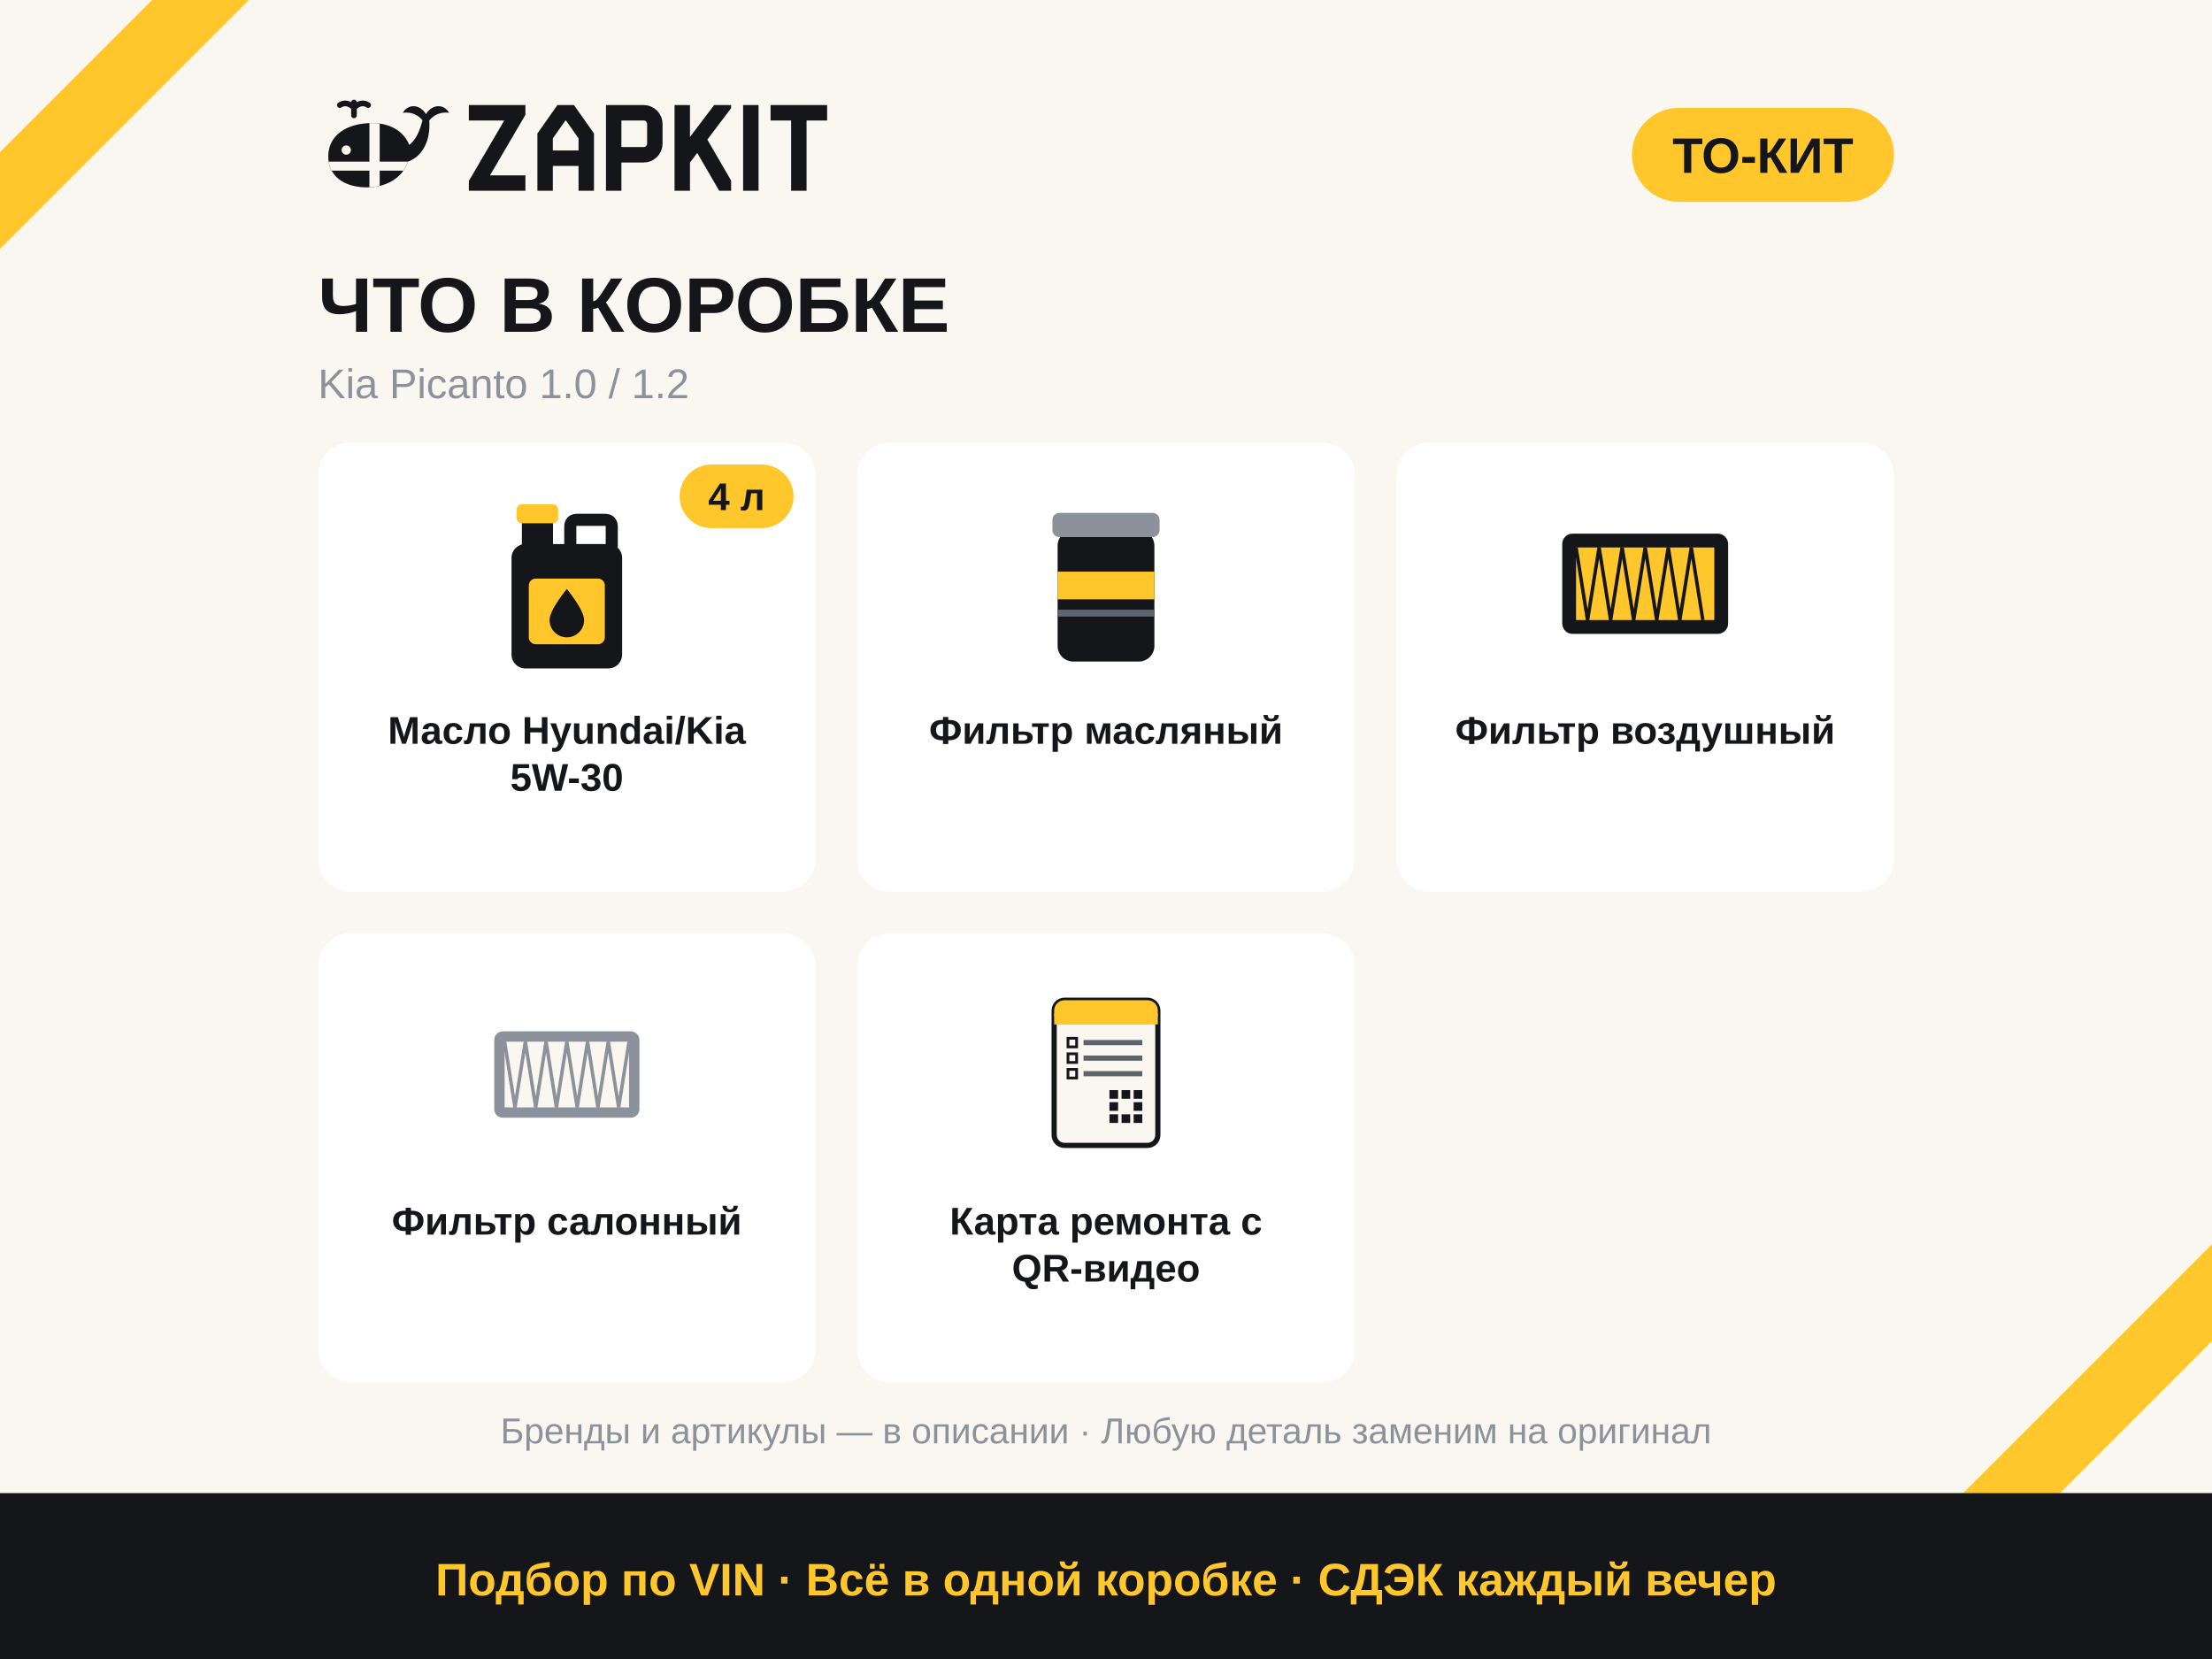
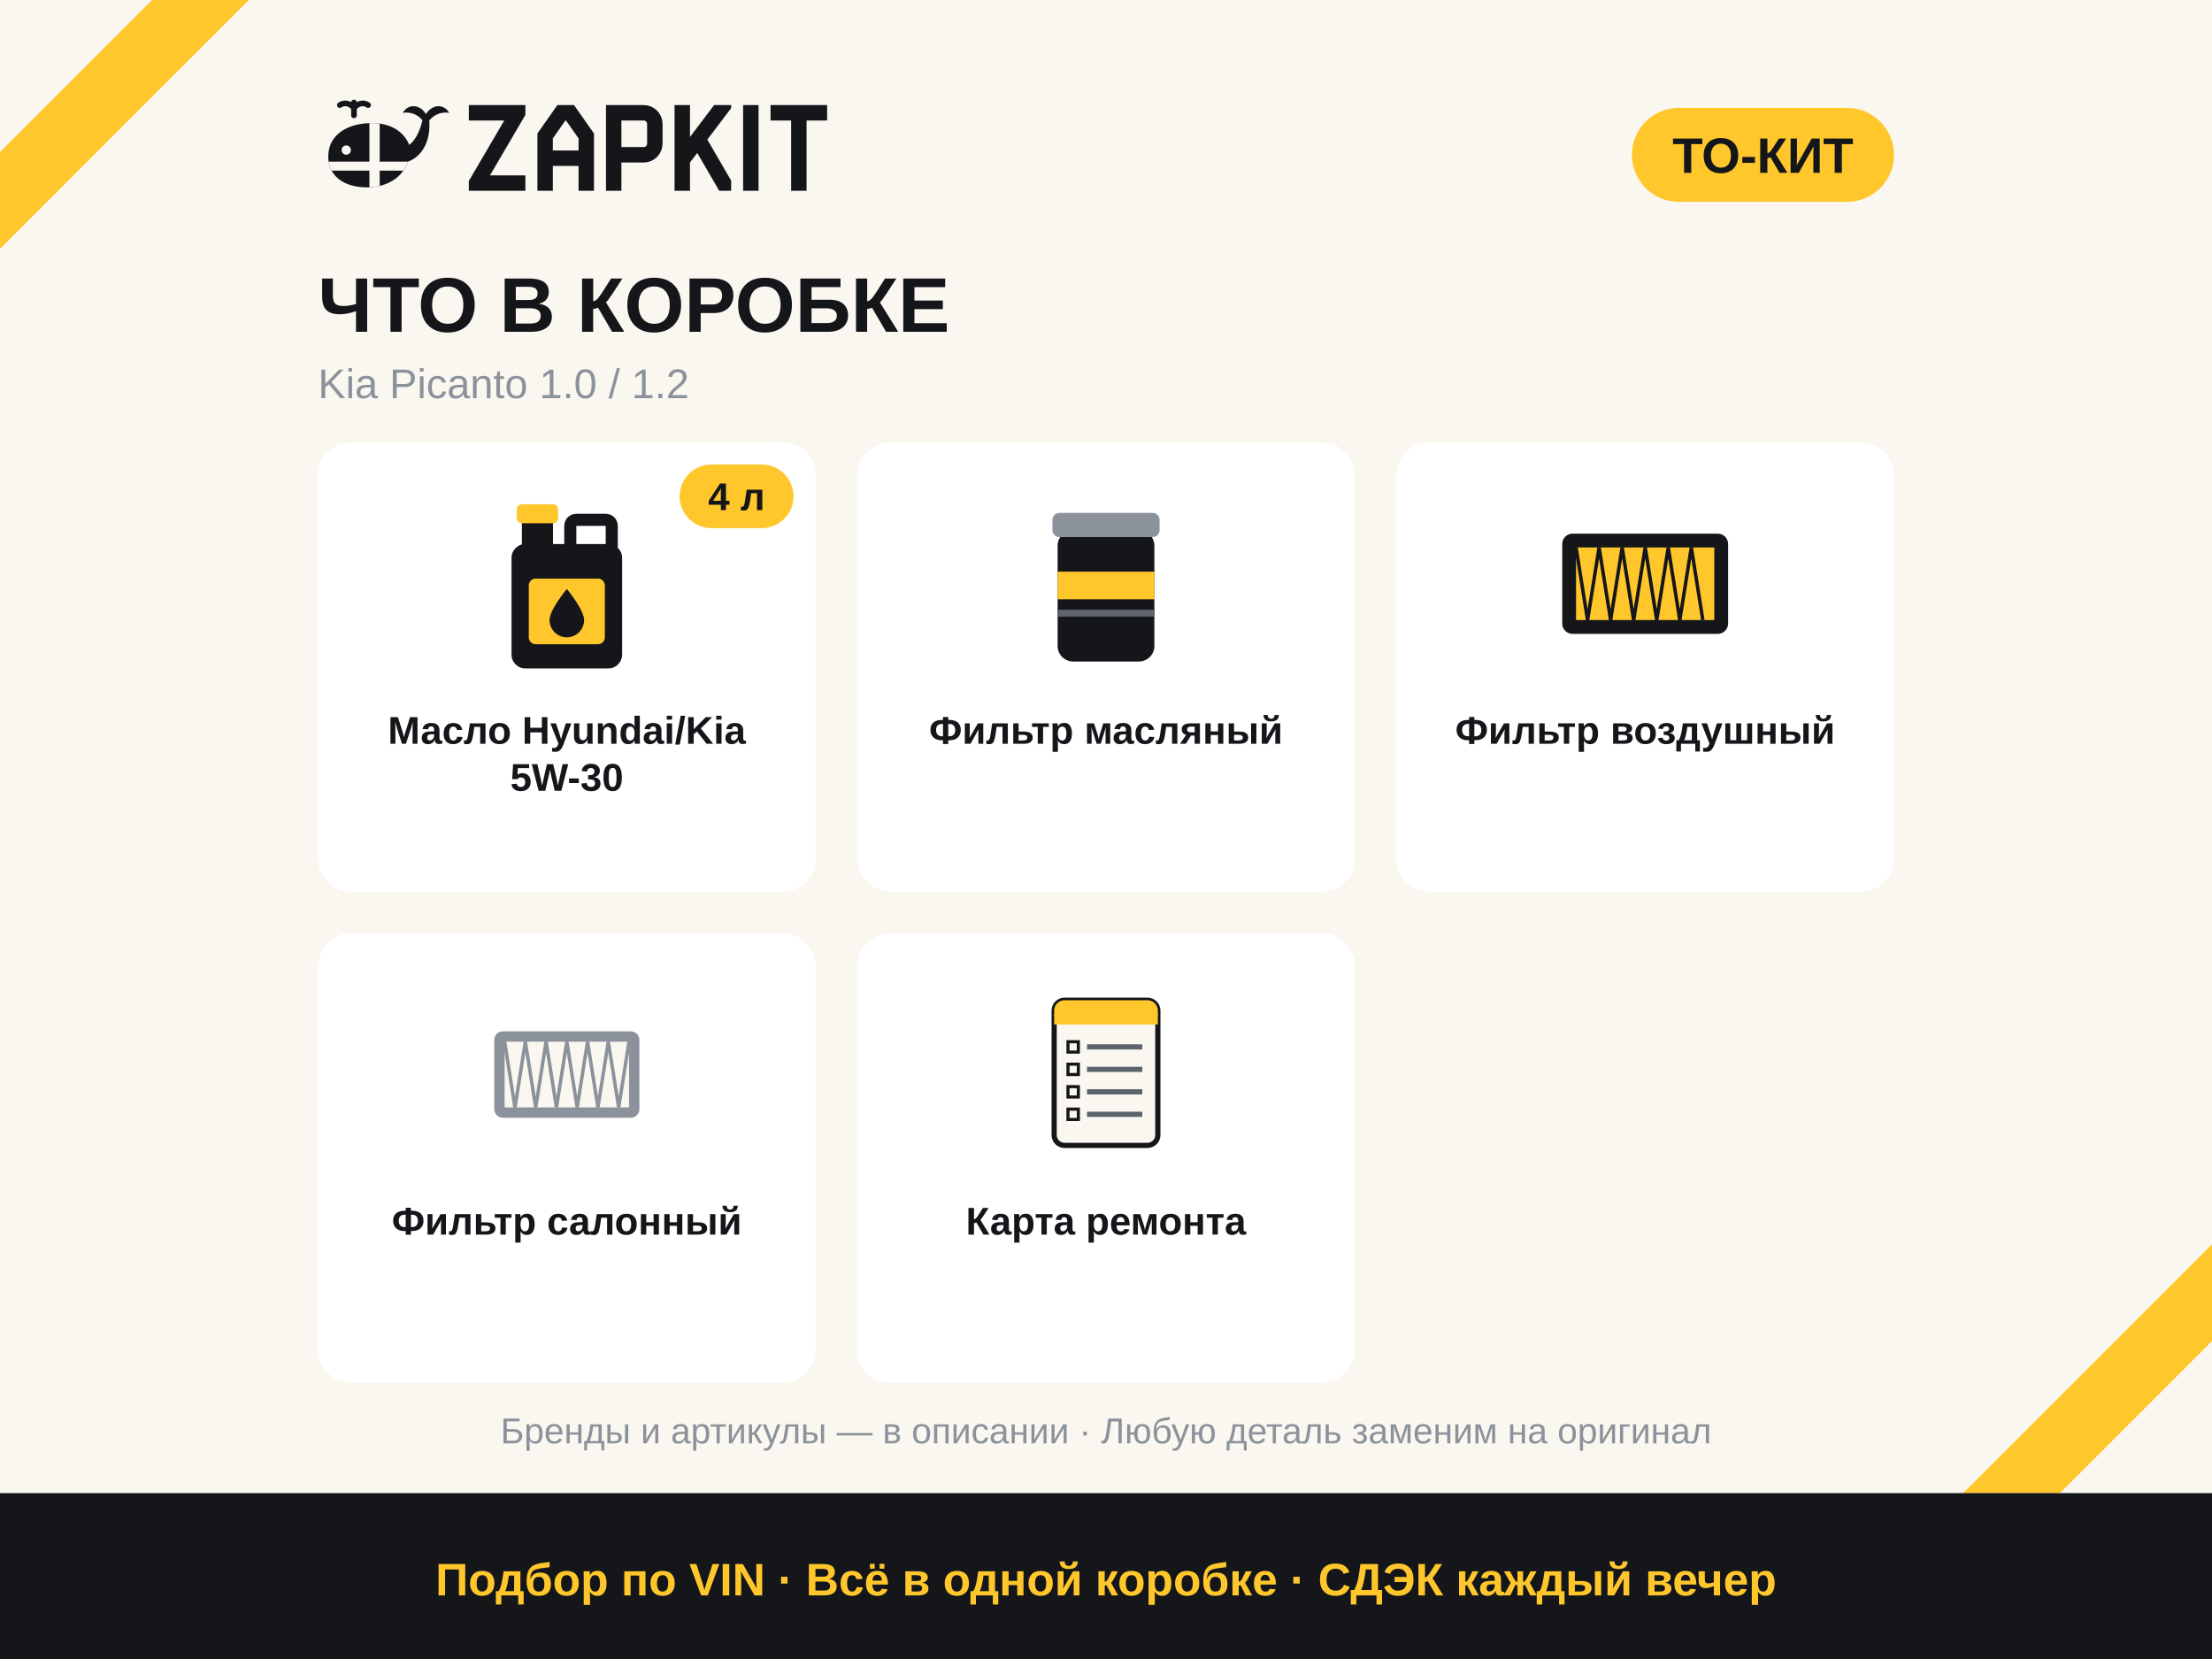
<svg xmlns="http://www.w3.org/2000/svg" viewBox="0 0 1600 1200" width="1600" height="1200" role="img" aria-label="Что в коробке: ТО-КИТ Kia Picanto 1.0 / 1.2">
  <rect width="1600" height="1200" fill="#FAF7F0" />
  <path d="M0,110 L110,0 H180 L0,180 Z" fill="#FFC72C" />
  <path d="M1600,900 L1420,1080 H1490 L1600,970 Z" fill="#FFC72C" />
  <g transform="translate(230 76) scale(0.62)">
    <g transform="translate(0 -30) scale(1.5)">
      <defs>
        <clipPath id="wb-i13h">
          <path d="M8,60 C8,43 23,34 42,34 C57,34 67,41 71,51 C76,47 79,41 81.5,31 L86.5,31 C88,48 81,60 70,64 C66,76 54,84 38,84 C20,84 8,75 8,60 Z" />
        </clipPath>
      </defs>
      <path fill="#14161A" d="M8,60 C8,43 23,34 42,34 C57,34 67,41 71,51 C76,47 79,41 81.5,31 L86.5,31 C88,48 81,60 70,64 C66,76 54,84 38,84 C20,84 8,75 8,60 Z" />
      <path fill="#14161A" d="M84,36 C80,28 73,25 66,26 C70,19 79,19 84,27 C89,19 98,19 102,26 C95,25 88,28 84,36 Z" />
      <g clip-path="url(#wb-i13h)" fill="#FAF7F0">
        <rect x="40" y="30" width="8" height="60" />
        <rect x="0" y="64" width="90" height="7" />
      </g>
      <circle cx="22" cy="55" r="3.6" fill="#FAF7F0" />
      <path d="M28,28 V18 M28,22 C24,18 20,18 17,20 M28,22 C32,18 36,18 39,20" fill="none" stroke="#14161A" stroke-width="4.4" stroke-linecap="round" />
    </g>
    <g transform="translate(176 0)">
      <defs>
        <clipPath id="c66-i13h">
          <rect width="66" height="100" />
        </clipPath>
        <clipPath id="c18-i13h">
          <rect width="18" height="100" />
        </clipPath>
      </defs>
      <g transform="translate(0 0)">
        <path clip-path="url(#c66-i13h)" d="M0,9 H57 L9,91 H66" fill="none" stroke="#14161A" stroke-width="18" stroke-linejoin="miter" stroke-miterlimit="10" />
      </g>
      <g transform="translate(80 0)">
        <path clip-path="url(#c66-i13h)" d="M9,100 V36 L28,9 H38 L57,36 V100 M9,62 H57" fill="none" stroke="#14161A" stroke-width="18" stroke-linejoin="miter" stroke-miterlimit="10" />
      </g>
      <g transform="translate(160 0)">
        <path clip-path="url(#c66-i13h)" d="M9,100 V9 H44 A13,13 0 0 1 57,22 V45 A13,13 0 0 1 44,58 H9" fill="none" stroke="#14161A" stroke-width="18" stroke-linejoin="miter" stroke-miterlimit="10" />
      </g>
      <g transform="translate(240 0)">
        <path clip-path="url(#c66-i13h)" d="M9,0 V100 M9,64 L62,-6 M30,44 L66,106" fill="none" stroke="#14161A" stroke-width="18" stroke-linejoin="miter" stroke-miterlimit="10" />
      </g>
      <g transform="translate(320 0)">
        <path clip-path="url(#c18-i13h)" d="M9,0 V100" fill="none" stroke="#14161A" stroke-width="18" stroke-linejoin="miter" stroke-miterlimit="10" />
      </g>
      <g transform="translate(352 0)">
        <path clip-path="url(#c66-i13h)" d="M0,9 H66 M33,9 V100" fill="none" stroke="#14161A" stroke-width="18" stroke-linejoin="miter" stroke-miterlimit="10" />
      </g>
    </g>
  </g>
  <rect x="1180.4" y="78" width="189.6" height="68" rx="34" fill="#FFC72C" />
  <text x="1275.2" y="125" font-family="'Liberation Sans', Arial, Helvetica, sans-serif" font-size="36" font-weight="700" fill="#14161A" text-anchor="middle">ТО-КИТ</text>
  <text x="230" y="240" font-family="'Liberation Sans', Arial, Helvetica, sans-serif" font-size="56" font-weight="700" fill="#14161A" text-anchor="start">ЧТО В КОРОБКЕ</text>
  <text x="230" y="288" font-family="'Liberation Sans', Arial, Helvetica, sans-serif" font-size="30" font-weight="400" fill="#8C929B" text-anchor="start">Kia Picanto 1.0 / 1.2</text>
  <rect x="230.0" y="320.0" width="360.0" height="325.0" rx="24" fill="#FFFFFF" />
  <g transform="translate(335.0 346.0) scale(1.25)">
    <rect x="28" y="38" width="64" height="72" rx="8" fill="#14161A" />
    <rect x="34" y="24" width="18" height="16" fill="#14161A" />
    <rect x="31" y="15" width="24" height="11" rx="3" fill="#FFC72C" />
    <path d="M62,40 V28 Q62,24 66,24 H82 Q86,24 86,28 V40" fill="none" stroke="#14161A" stroke-width="7" />
    <rect x="38" y="58" width="44" height="38" rx="4" fill="#FFC72C" />
    <path d="M60,64 C60,64 50,76 50,82 A10,10 0 0 0 70,82 C70,76 60,64 60,64 Z" fill="#14161A" />
  </g>
  <text x="410.0" y="538.0" font-family="'Liberation Sans', Arial, Helvetica, sans-serif" font-size="28" font-weight="700" fill="#14161A" text-anchor="middle">Масло Hyundai/Kia</text>
  <text x="410.0" y="572.0" font-family="'Liberation Sans', Arial, Helvetica, sans-serif" font-size="28" font-weight="700" fill="#14161A" text-anchor="middle">5W-30</text>
  <rect x="491.6" y="336.0" width="82.4" height="46" rx="23" fill="#FFC72C" />
  <text x="532.8" y="369.0" font-family="'Liberation Sans', Arial, Helvetica, sans-serif" font-size="28" font-weight="700" fill="#14161A" text-anchor="middle">4 л</text>
  <rect x="620.0" y="320.0" width="360.0" height="325.0" rx="24" fill="#FFFFFF" />
  <g transform="translate(725.0 346.0) scale(1.25)">
    <rect x="32" y="30" width="56" height="76" rx="9" fill="#14161A" />
    <rect x="29" y="20" width="62" height="14" rx="4" fill="#8C929B" />
    <rect x="32" y="54" width="56" height="16" fill="#FFC72C" />
    <rect x="32" y="76" width="56" height="4" fill="#5E646C" />
  </g>
  <text x="800.0" y="538.0" font-family="'Liberation Sans', Arial, Helvetica, sans-serif" font-size="28" font-weight="700" fill="#14161A" text-anchor="middle">Фильтр масляный</text>
  <rect x="1010.0" y="320.0" width="360.0" height="325.0" rx="24" fill="#FFFFFF" />
  <g transform="translate(1115.0 346.0) scale(1.25)">
    <rect x="12" y="32" width="96" height="58" rx="6" fill="#14161A" />
    <rect x="20" y="40" width="80" height="42" fill="#FFC72C" />
    <polyline points="20,40 26.67,82 33.34,40 40.01,82 46.68,40 53.35,82 60.02,40 66.69,82 73.36,40 80.03,82 86.7,40 93.37,82" fill="none" stroke="#14161A" stroke-width="2" />
  </g>
  <text x="1190.0" y="538.0" font-family="'Liberation Sans', Arial, Helvetica, sans-serif" font-size="28" font-weight="700" fill="#14161A" text-anchor="middle">Фильтр воздушный</text>
  <rect x="230.0" y="675.0" width="360.0" height="325.0" rx="24" fill="#FFFFFF" />
  <g transform="translate(335.0 701.0) scale(1.25)">
    <rect x="18" y="36" width="84" height="50" rx="5" fill="#8C929B" />
    <rect x="24" y="42" width="72" height="38" fill="#FAF7F0" />
    <polyline points="24,42 30,80 36,42 42,80 48,42 54,80 60,42 66,80 72,42 78,80 84,42 90,80 96,42" fill="none" stroke="#8C929B" stroke-width="2" />
  </g>
  <text x="410.0" y="893.0" font-family="'Liberation Sans', Arial, Helvetica, sans-serif" font-size="28" font-weight="700" fill="#14161A" text-anchor="middle">Фильтр салонный</text>
  <rect x="620.0" y="675.0" width="360.0" height="325.0" rx="24" fill="#FFFFFF" />
  <g transform="translate(725.0 701.0) scale(1.25)">
    <rect x="30" y="18" width="60" height="84" rx="6" fill="#FAF7F0" stroke="#14161A" stroke-width="3" />
    <rect x="30" y="18" width="60" height="14" rx="6" fill="#FFC72C" />
    <rect x="30" y="26" width="60" height="6" fill="#FFC72C" />
-     <rect x="38" y="40" width="5" height="5" fill="none" stroke="#14161A" stroke-width="1.6" />
-     <rect x="47" y="41" width="34" height="3" fill="#5E646C" />
-     <rect x="38" y="49" width="5" height="5" fill="none" stroke="#14161A" stroke-width="1.6" />
-     <rect x="47" y="50" width="34" height="3" fill="#5E646C" />
-     <rect x="38" y="58" width="5" height="5" fill="none" stroke="#14161A" stroke-width="1.6" />
-     <rect x="47" y="59" width="34" height="3" fill="#5E646C" />
-     <rect x="62" y="70" width="5" height="5" fill="#14161A" />
-     <rect x="69" y="70" width="5" height="5" fill="#14161A" />
-     <rect x="76" y="70" width="5" height="5" fill="#14161A" />
-     <rect x="62" y="77" width="5" height="5" fill="#14161A" />
-     <rect x="76" y="77" width="5" height="5" fill="#14161A" />
-     <rect x="62" y="84" width="5" height="5" fill="#14161A" />
-     <rect x="69" y="84" width="5" height="5" fill="#14161A" />
-     <rect x="76" y="84" width="5" height="5" fill="#14161A" />
+     <rect x="38" y="42" width="6" height="6" fill="none" stroke="#14161A" stroke-width="1.8" />
+     <rect x="49" y="43.5" width="32" height="3" fill="#5E646C" />
+     <rect x="38" y="55" width="6" height="6" fill="none" stroke="#14161A" stroke-width="1.8" />
+     <rect x="49" y="56.5" width="32" height="3" fill="#5E646C" />
+     <rect x="38" y="68" width="6" height="6" fill="none" stroke="#14161A" stroke-width="1.8" />
+     <rect x="49" y="69.5" width="32" height="3" fill="#5E646C" />
+     <rect x="38" y="81" width="6" height="6" fill="none" stroke="#14161A" stroke-width="1.8" />
+     <rect x="49" y="82.5" width="32" height="3" fill="#5E646C" />
  </g>
-   <text x="800.0" y="893.0" font-family="'Liberation Sans', Arial, Helvetica, sans-serif" font-size="28" font-weight="700" fill="#14161A" text-anchor="middle">Карта ремонта с</text>
-   <text x="800.0" y="927.0" font-family="'Liberation Sans', Arial, Helvetica, sans-serif" font-size="28" font-weight="700" fill="#14161A" text-anchor="middle">QR-видео</text>
+   <text x="800.0" y="893.0" font-family="'Liberation Sans', Arial, Helvetica, sans-serif" font-size="28" font-weight="700" fill="#14161A" text-anchor="middle">Карта ремонта</text>
  <text x="800.0" y="1044" font-family="'Liberation Sans', Arial, Helvetica, sans-serif" font-size="26" font-weight="400" fill="#8C929B" text-anchor="middle">Бренды и артикулы — в описании · Любую деталь заменим на оригинал</text>
  <rect y="1080" width="1600" height="120" fill="#14161A" />
  <text x="800.0" y="1154" font-family="'Liberation Sans', Arial, Helvetica, sans-serif" font-size="33" font-weight="700" fill="#FFC72C" text-anchor="middle">Подбор по VIN · Всё в одной коробке · СДЭК каждый вечер</text>
</svg>
